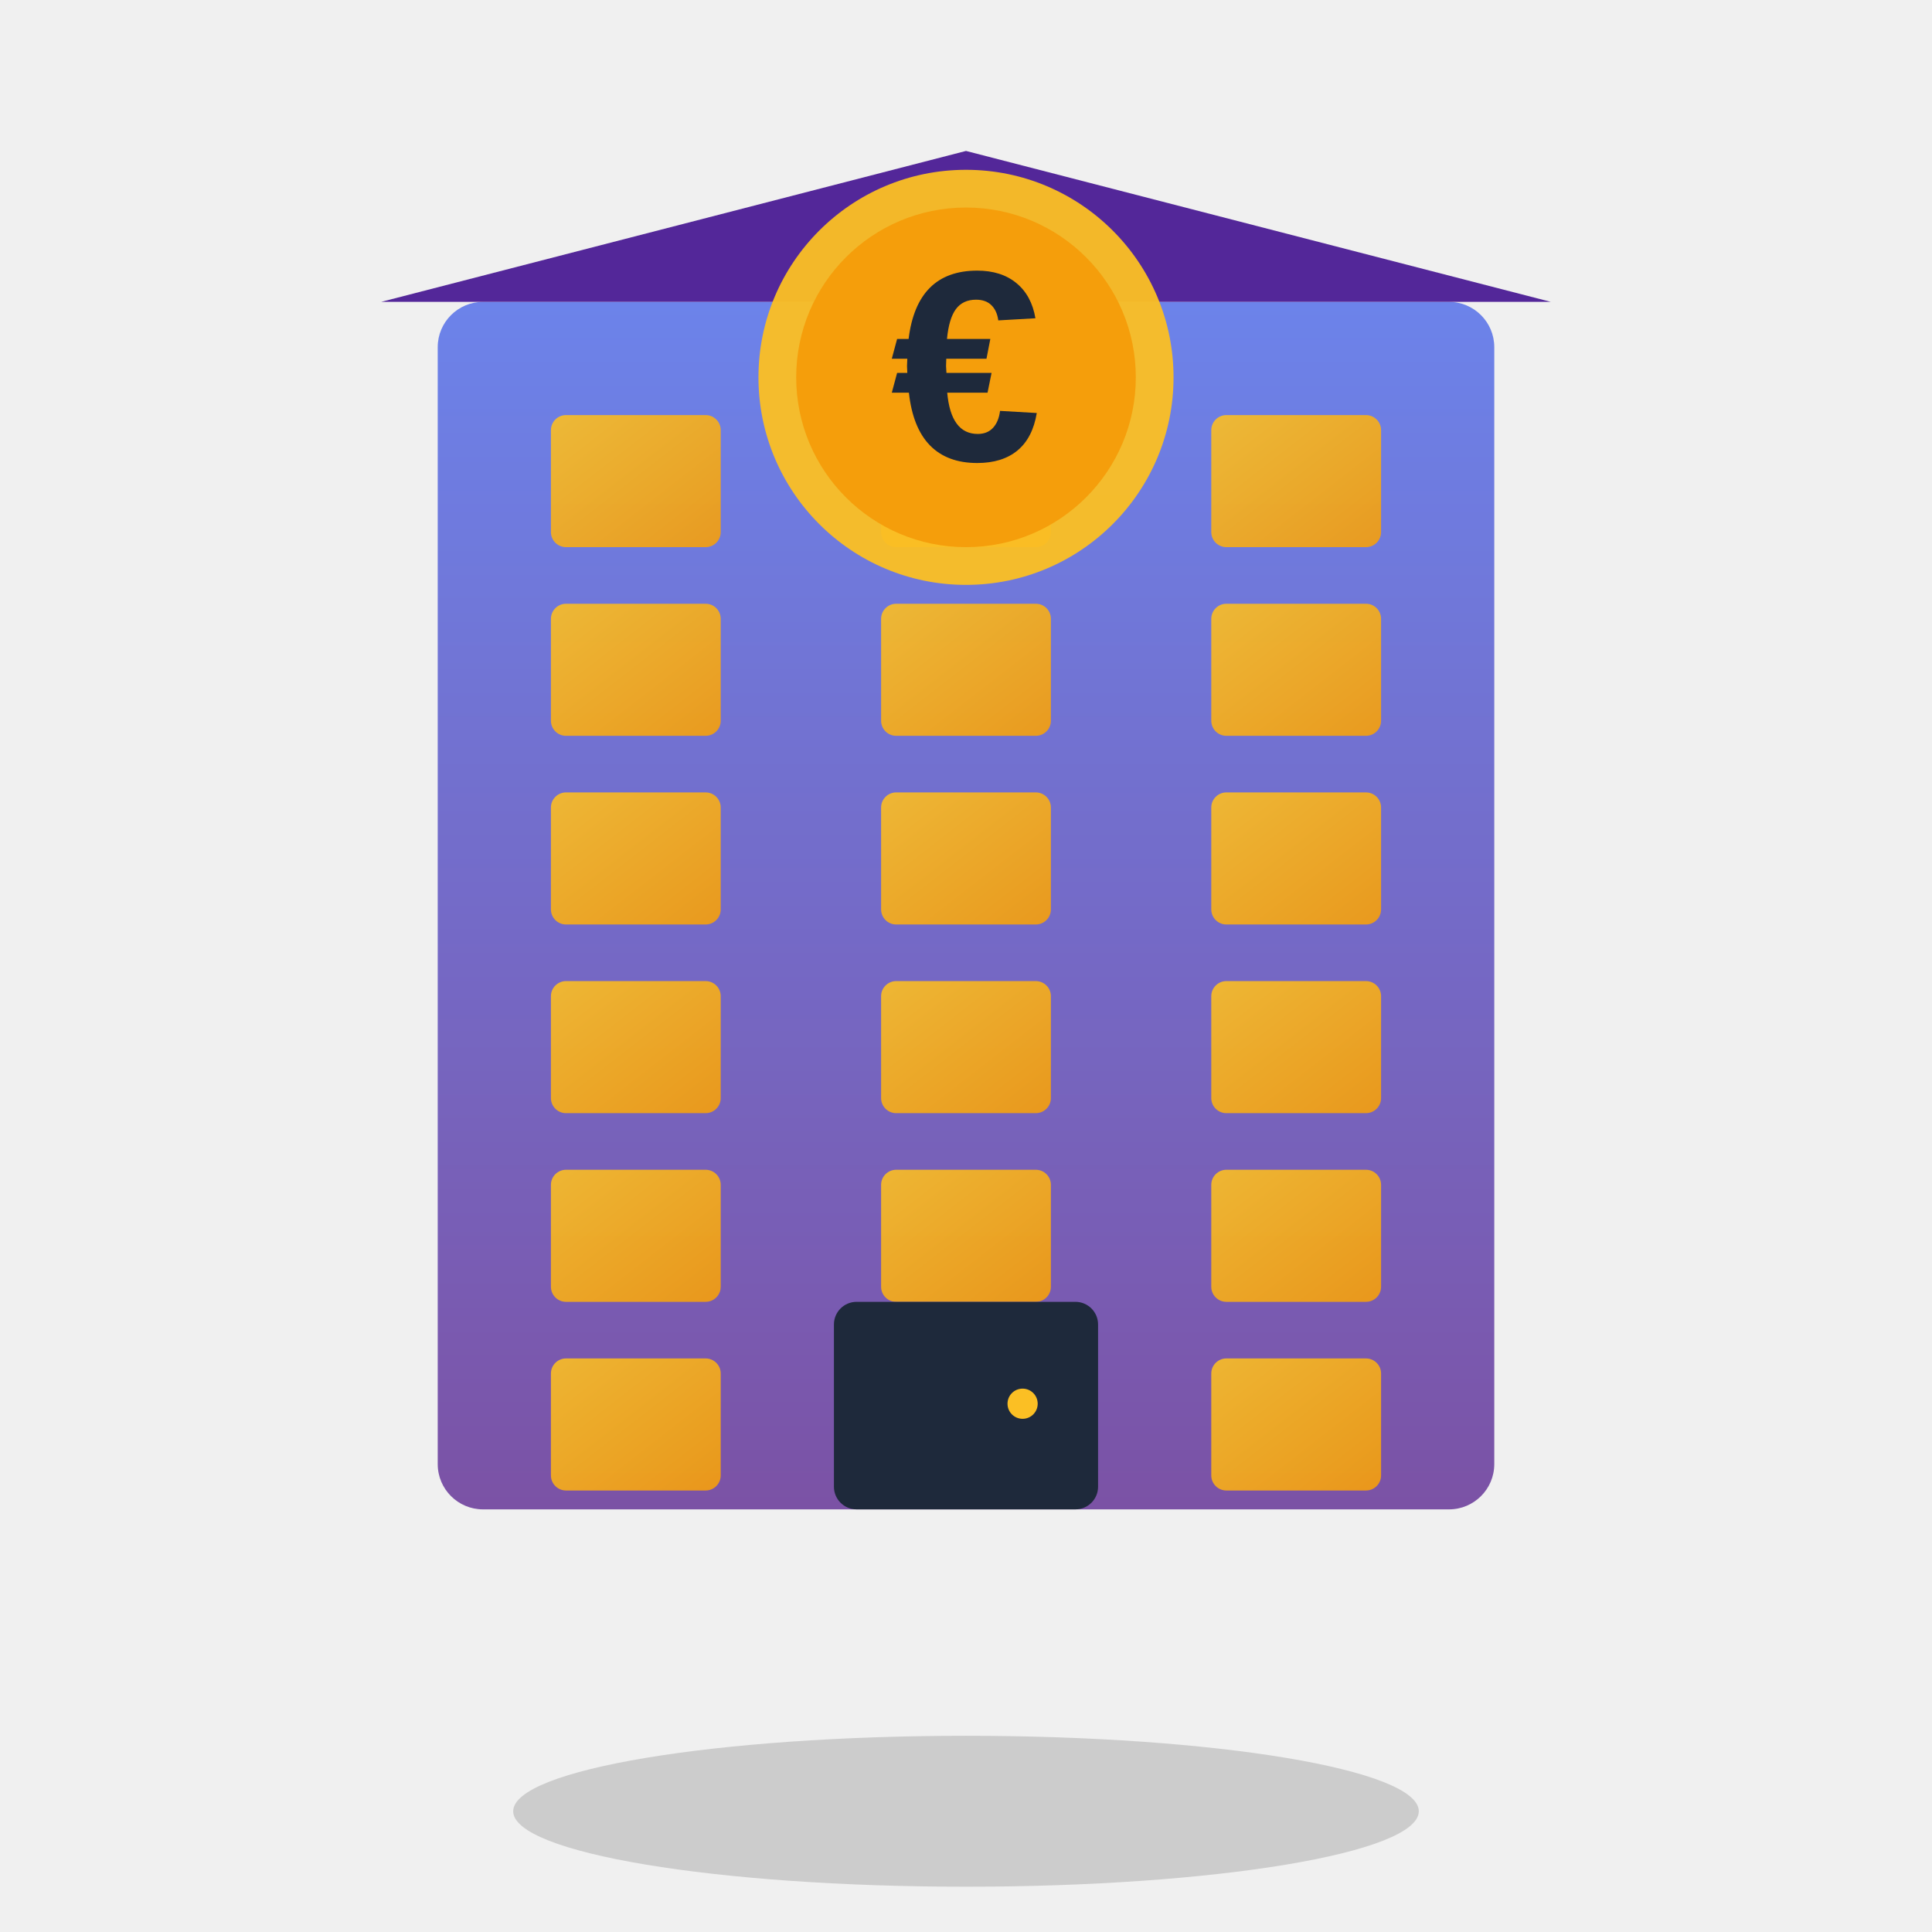
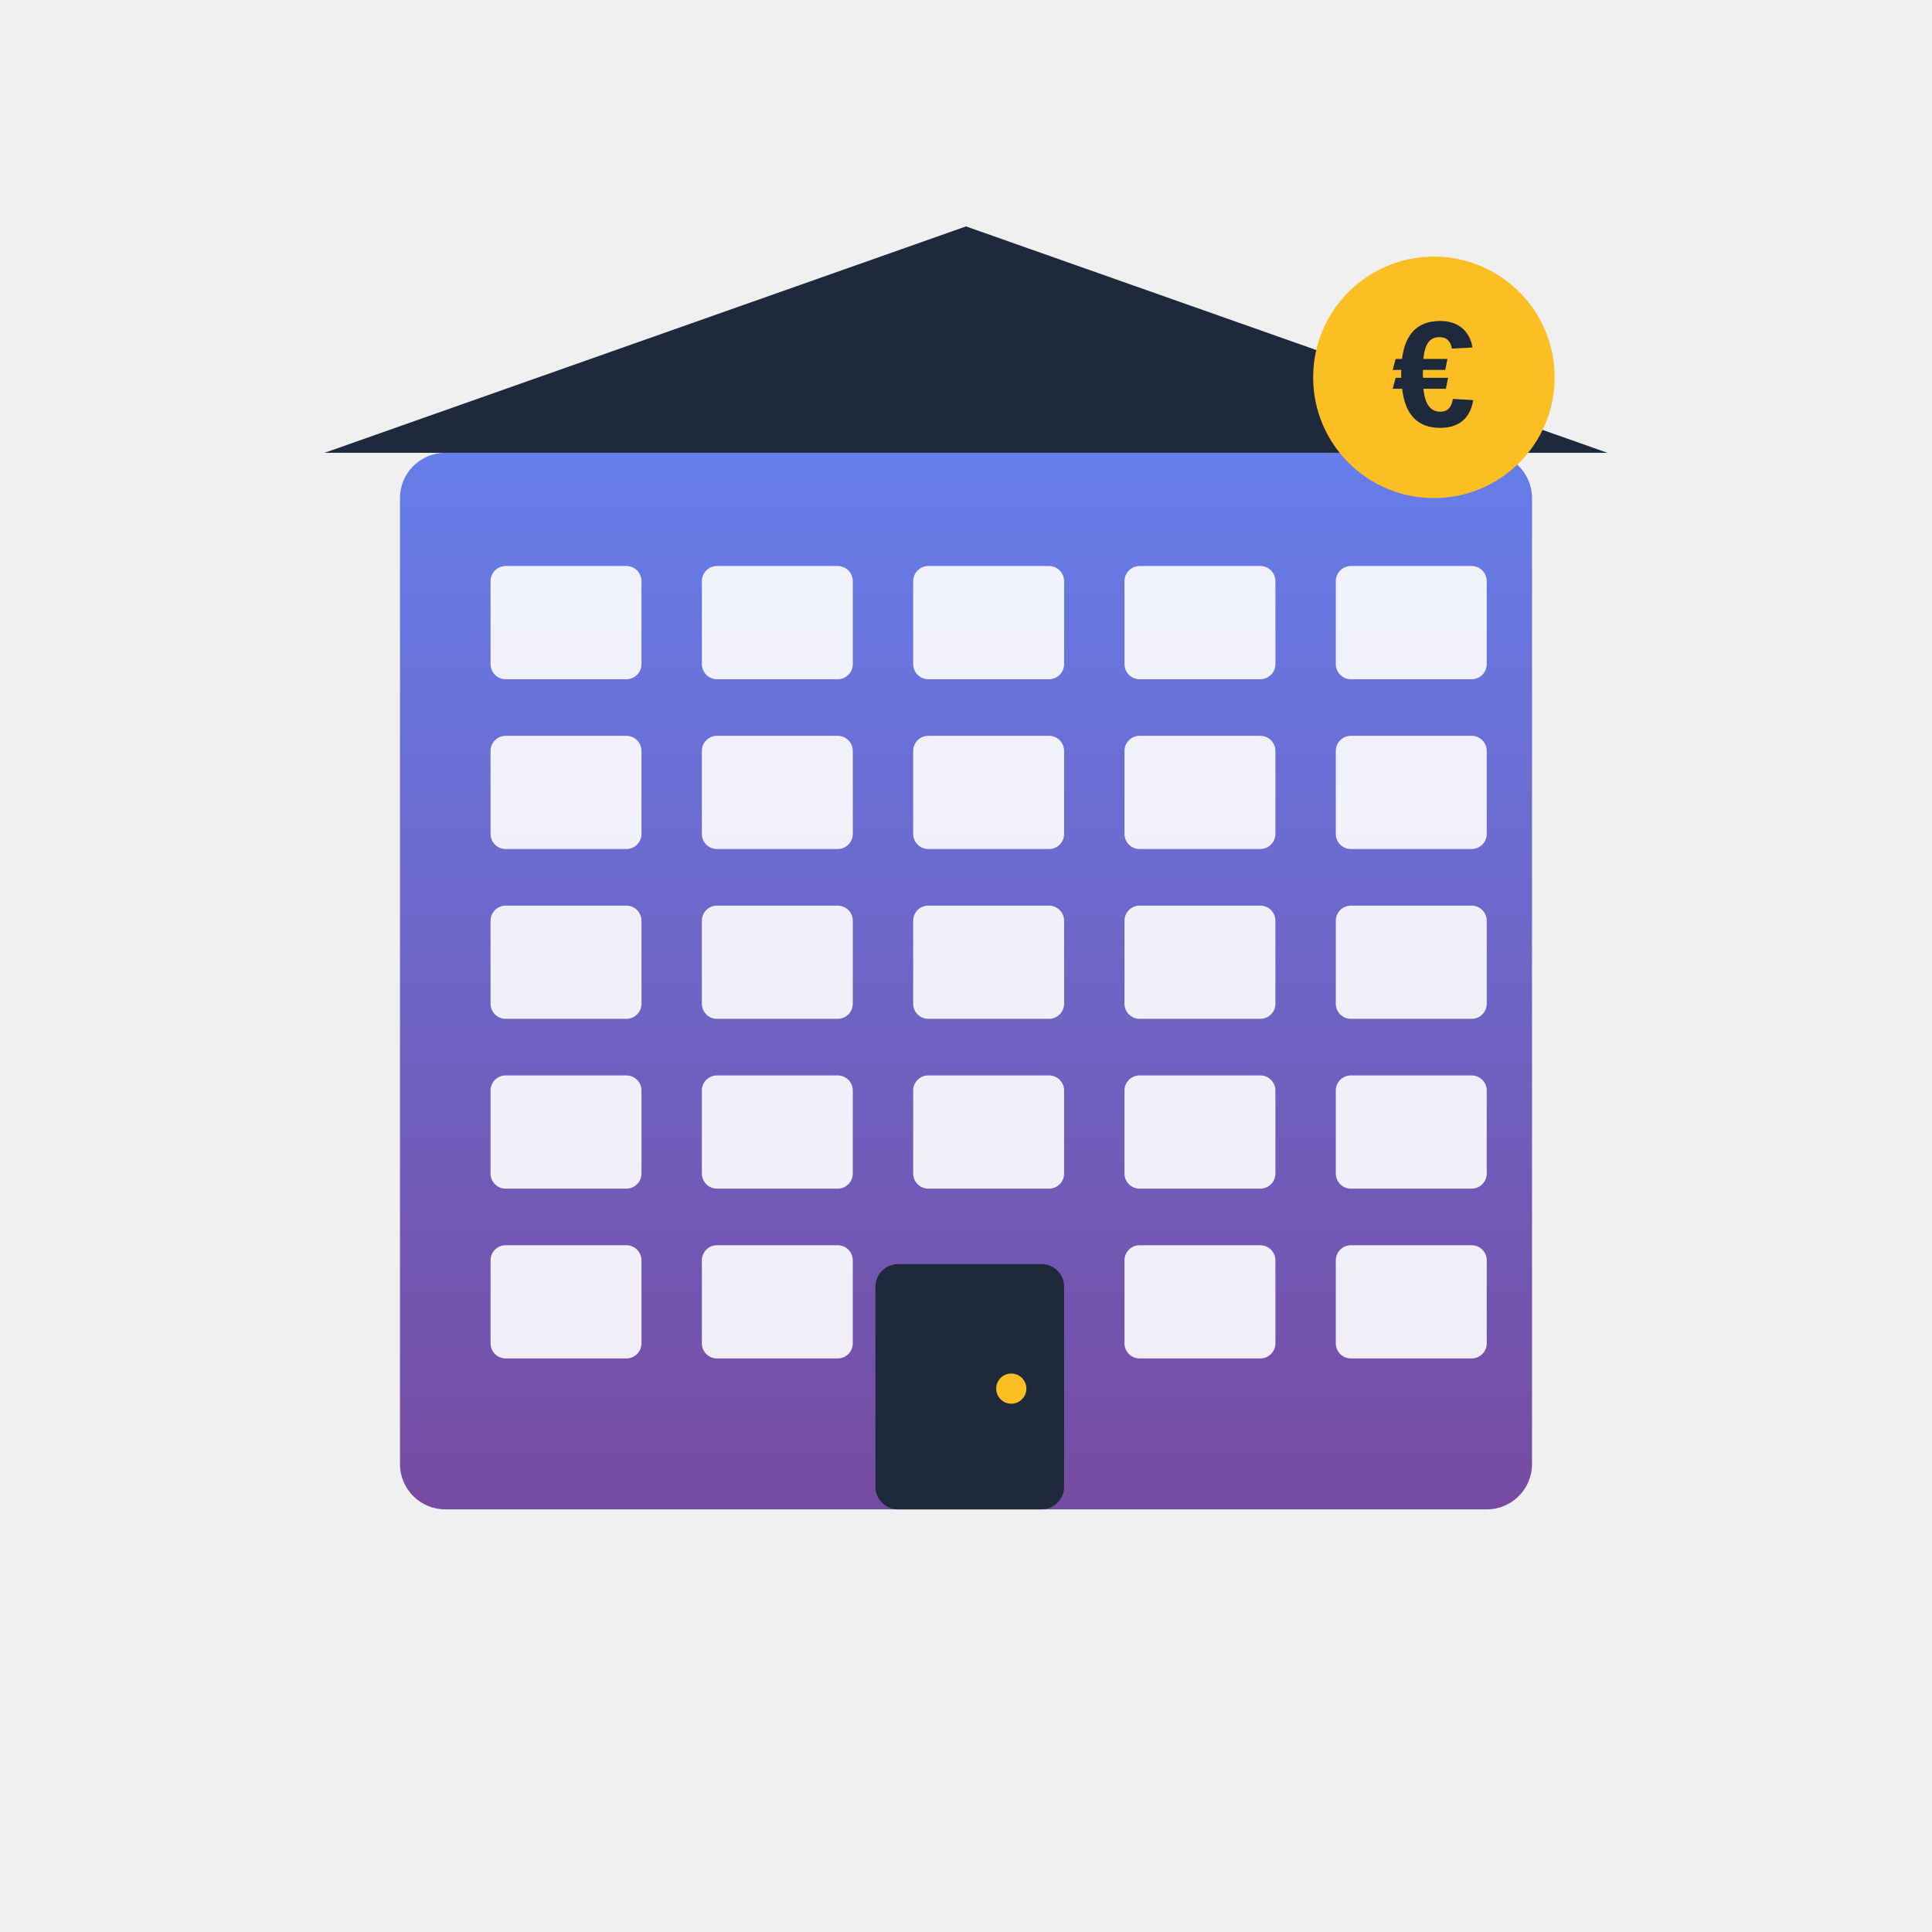
<svg xmlns="http://www.w3.org/2000/svg" width="512" height="512" viewBox="0 0 512 512" fill="none">
  <defs>
    <linearGradient id="buildingGradient" x1="0%" y1="0%" x2="0%" y2="100%">
      <stop offset="0%" style="stop-color:#667eea;stop-opacity:1" />
      <stop offset="100%" style="stop-color:#764ba2;stop-opacity:1" />
    </linearGradient>
-     <linearGradient id="windowGradient" x1="0%" y1="0%" x2="100%" y2="100%">
-       <stop offset="0%" style="stop-color:#fbbf24;stop-opacity:0.9" />
-       <stop offset="100%" style="stop-color:#f59e0b;stop-opacity:0.9" />
-     </linearGradient>
  </defs>
-   <g transform="translate(256, 280)">
-     <rect x="-140" y="-200" width="280" height="320" rx="12" fill="url(#buildingGradient)" opacity="0.95" />
-     <path d="M -155,-200 L 0,-240 L 155,-200 Z" fill="#4c1d95" opacity="0.95" />
-     <g fill="url(#windowGradient)">
-       <rect x="-110" y="-170" width="45" height="35" rx="4" />
-       <rect x="-110" y="-120" width="45" height="35" rx="4" />
-       <rect x="-110" y="-70" width="45" height="35" rx="4" />
-       <rect x="-110" y="-20" width="45" height="35" rx="4" />
-       <rect x="-110" y="30" width="45" height="35" rx="4" />
-       <rect x="-110" y="80" width="45" height="35" rx="4" />
-       <rect x="-22.5" y="-170" width="45" height="35" rx="4" />
-       <rect x="-22.5" y="-120" width="45" height="35" rx="4" />
-       <rect x="-22.5" y="-70" width="45" height="35" rx="4" />
-       <rect x="-22.5" y="-20" width="45" height="35" rx="4" />
-       <rect x="-22.5" y="30" width="45" height="35" rx="4" />
-       <rect x="65" y="-170" width="45" height="35" rx="4" />
-       <rect x="65" y="-120" width="45" height="35" rx="4" />
-       <rect x="65" y="-70" width="45" height="35" rx="4" />
-       <rect x="65" y="-20" width="45" height="35" rx="4" />
-       <rect x="65" y="30" width="45" height="35" rx="4" />
-       <rect x="65" y="80" width="45" height="35" rx="4" />
-     </g>
-     <rect x="-35" y="65" width="70" height="55" rx="6" fill="#1e293b" />
-     <circle cx="15" cy="92" r="4" fill="#fbbf24" />
+   <rect x="106" y="120" width="300" height="280" rx="12" fill="url(#buildingGradient)" />
+   <g fill="#ffffff" opacity="0.9">
+     <rect x="130" y="150" width="40" height="30" rx="4" />
+     <rect x="186" y="150" width="40" height="30" rx="4" />
+     <rect x="242" y="150" width="40" height="30" rx="4" />
+     <rect x="298" y="150" width="40" height="30" rx="4" />
+     <rect x="354" y="150" width="40" height="30" rx="4" />
+     <rect x="130" y="195" width="40" height="30" rx="4" />
+     <rect x="186" y="195" width="40" height="30" rx="4" />
+     <rect x="242" y="195" width="40" height="30" rx="4" />
+     <rect x="298" y="195" width="40" height="30" rx="4" />
+     <rect x="354" y="195" width="40" height="30" rx="4" />
+     <rect x="130" y="240" width="40" height="30" rx="4" />
+     <rect x="186" y="240" width="40" height="30" rx="4" />
+     <rect x="242" y="240" width="40" height="30" rx="4" />
+     <rect x="298" y="240" width="40" height="30" rx="4" />
+     <rect x="354" y="240" width="40" height="30" rx="4" />
+     <rect x="130" y="285" width="40" height="30" rx="4" />
+     <rect x="186" y="285" width="40" height="30" rx="4" />
+     <rect x="242" y="285" width="40" height="30" rx="4" />
+     <rect x="298" y="285" width="40" height="30" rx="4" />
+     <rect x="354" y="285" width="40" height="30" rx="4" />
+     <rect x="130" y="330" width="40" height="30" rx="4" />
+     <rect x="186" y="330" width="40" height="30" rx="4" />
+     <rect x="298" y="330" width="40" height="30" rx="4" />
+     <rect x="354" y="330" width="40" height="30" rx="4" />
  </g>
-   <g transform="translate(256, 100)">
-     <circle cx="0" cy="0" r="55" fill="#fbbf24" opacity="0.95" />
-     <circle cx="0" cy="0" r="45" fill="#f59e0b" />
-     <text x="0" y="22" font-family="Arial, sans-serif" font-size="72" font-weight="bold" fill="#1e293b" text-anchor="middle">€</text>
+   <rect x="232" y="335" width="50" height="65" rx="6" fill="#1e293b" />
+   <circle cx="268" cy="368" r="4" fill="#fbbf24" />
+   <path d="M 86,120 L 256,60 L 426,120 Z" fill="#1e293b" />
+   <g transform="translate(380, 100)">
+     <circle cx="0" cy="0" r="32" fill="#fbbf24" />
+     <text x="0" y="13" font-family="Arial, sans-serif" font-size="40" font-weight="bold" fill="#1e293b" text-anchor="middle">€</text>
  </g>
-   <ellipse cx="256" cy="480" rx="120" ry="20" fill="#000000" opacity="0.15" />
</svg>
